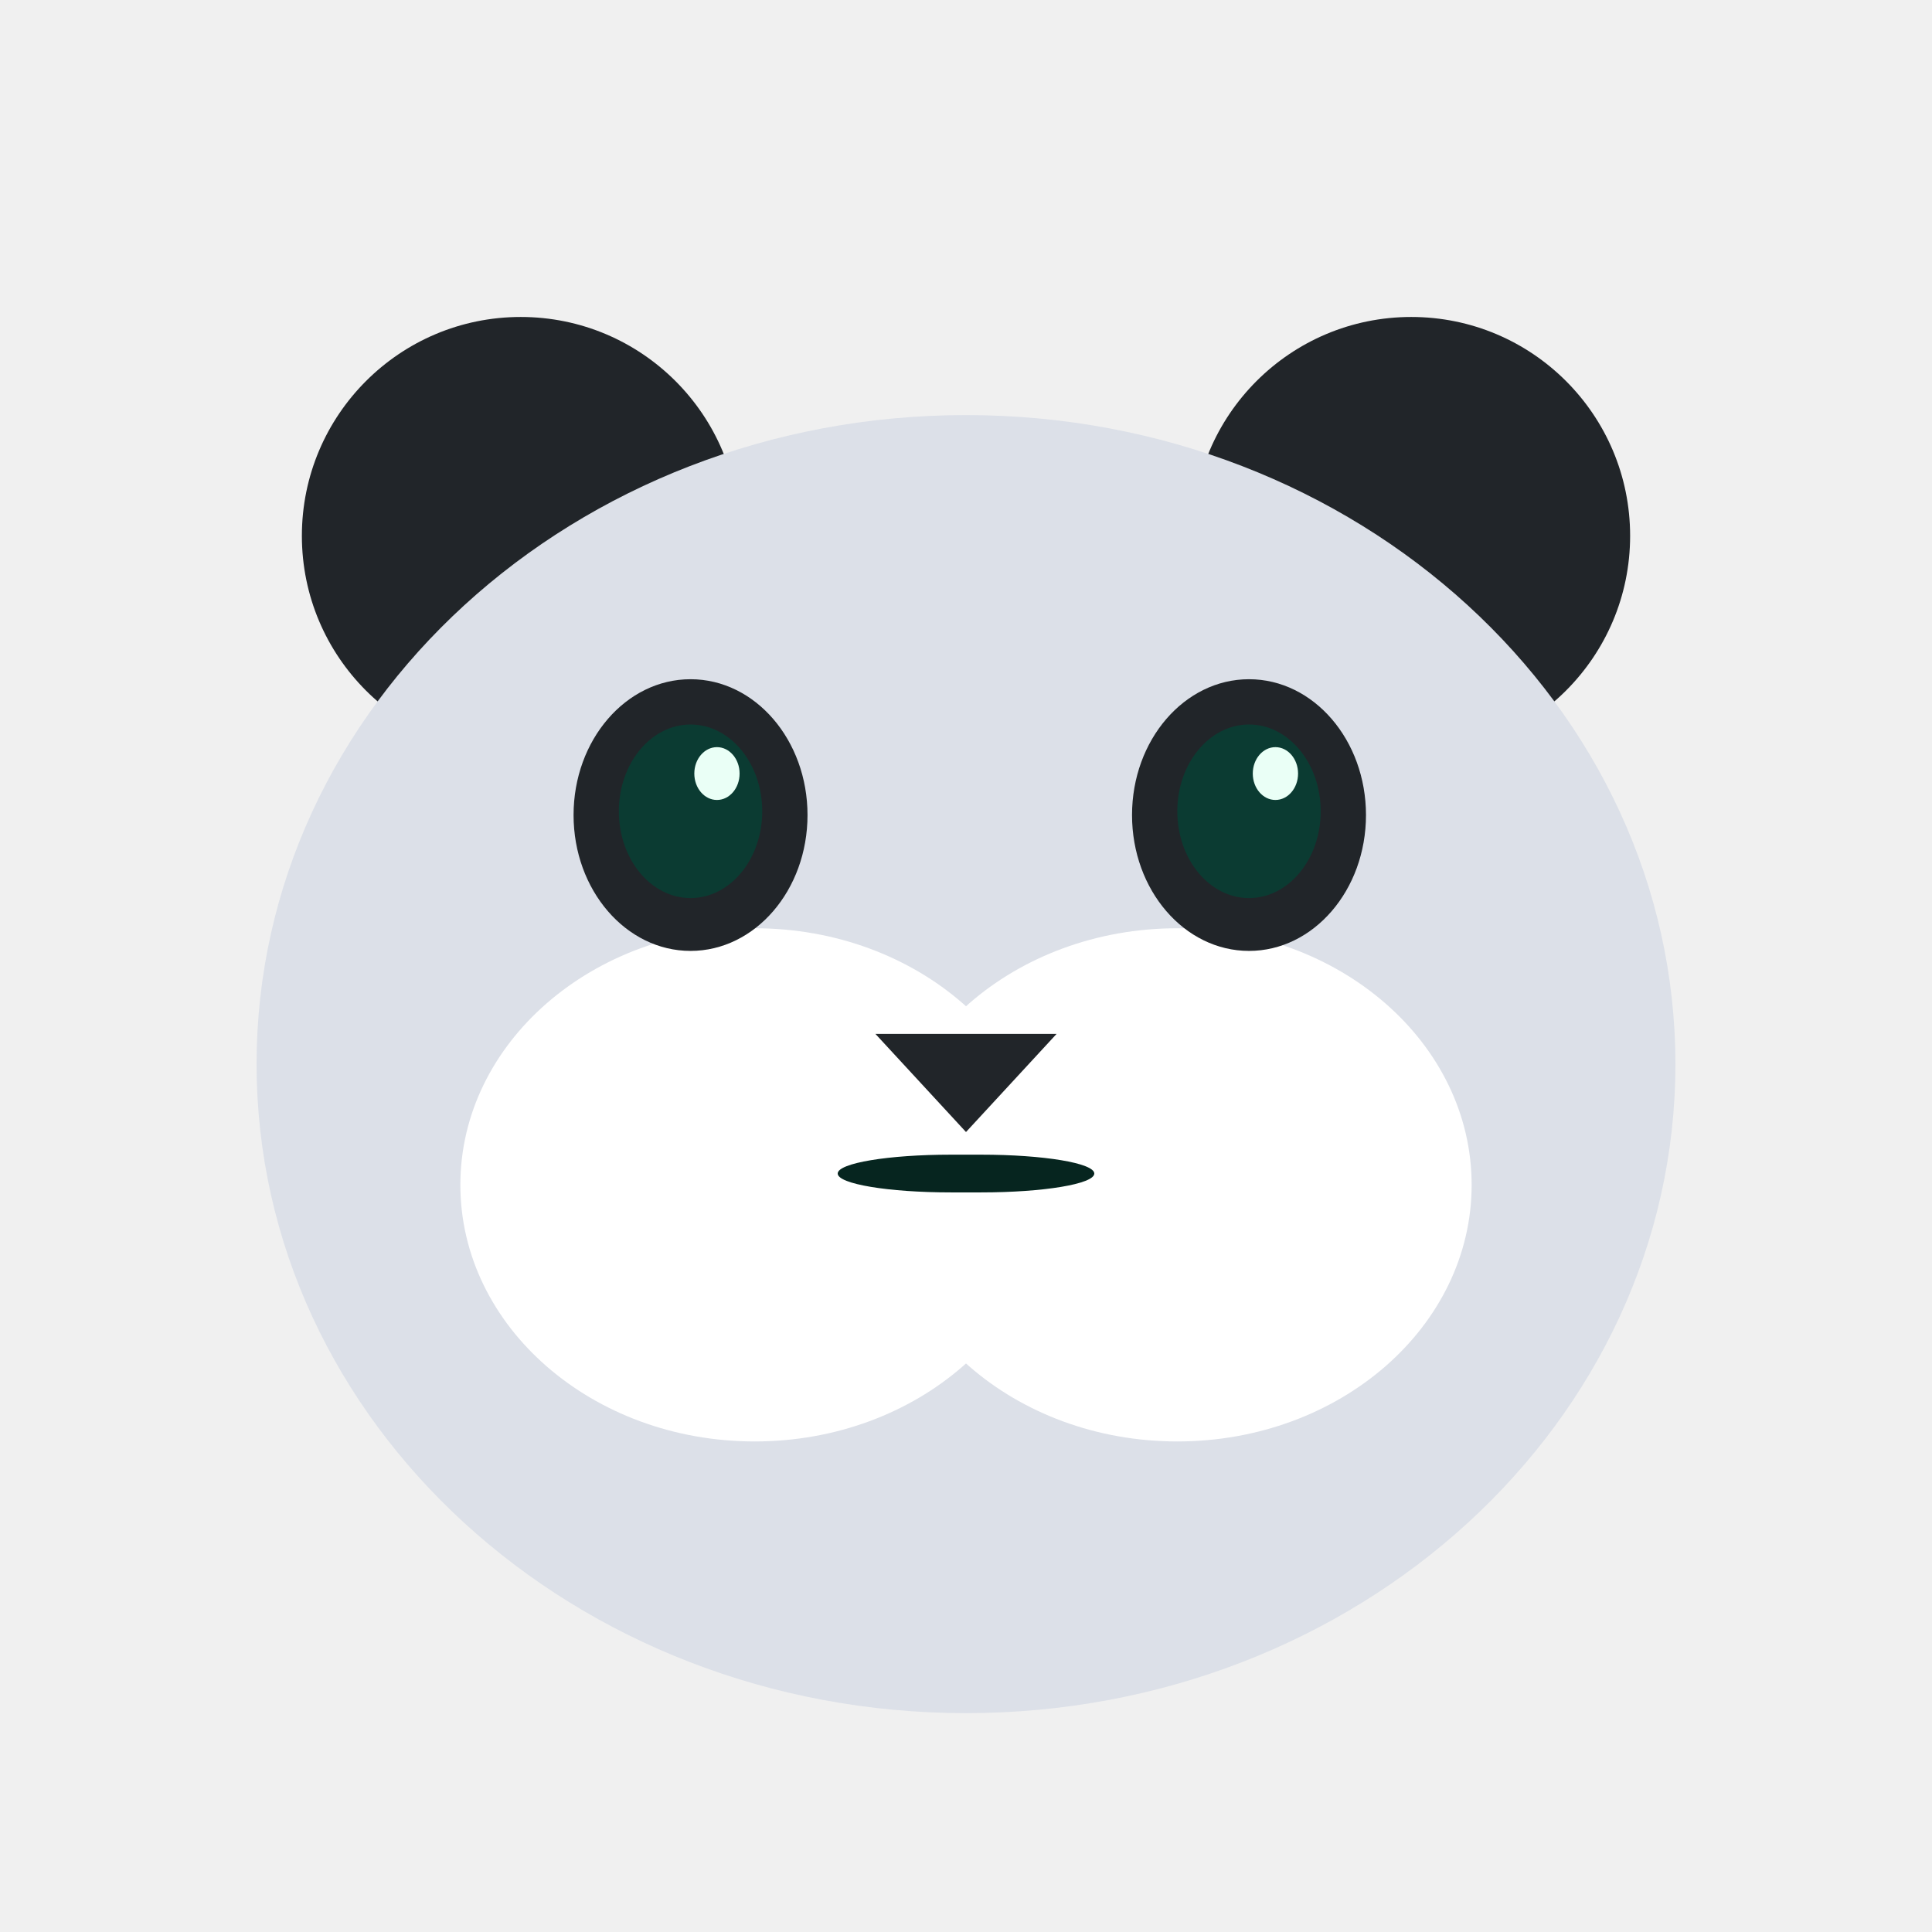
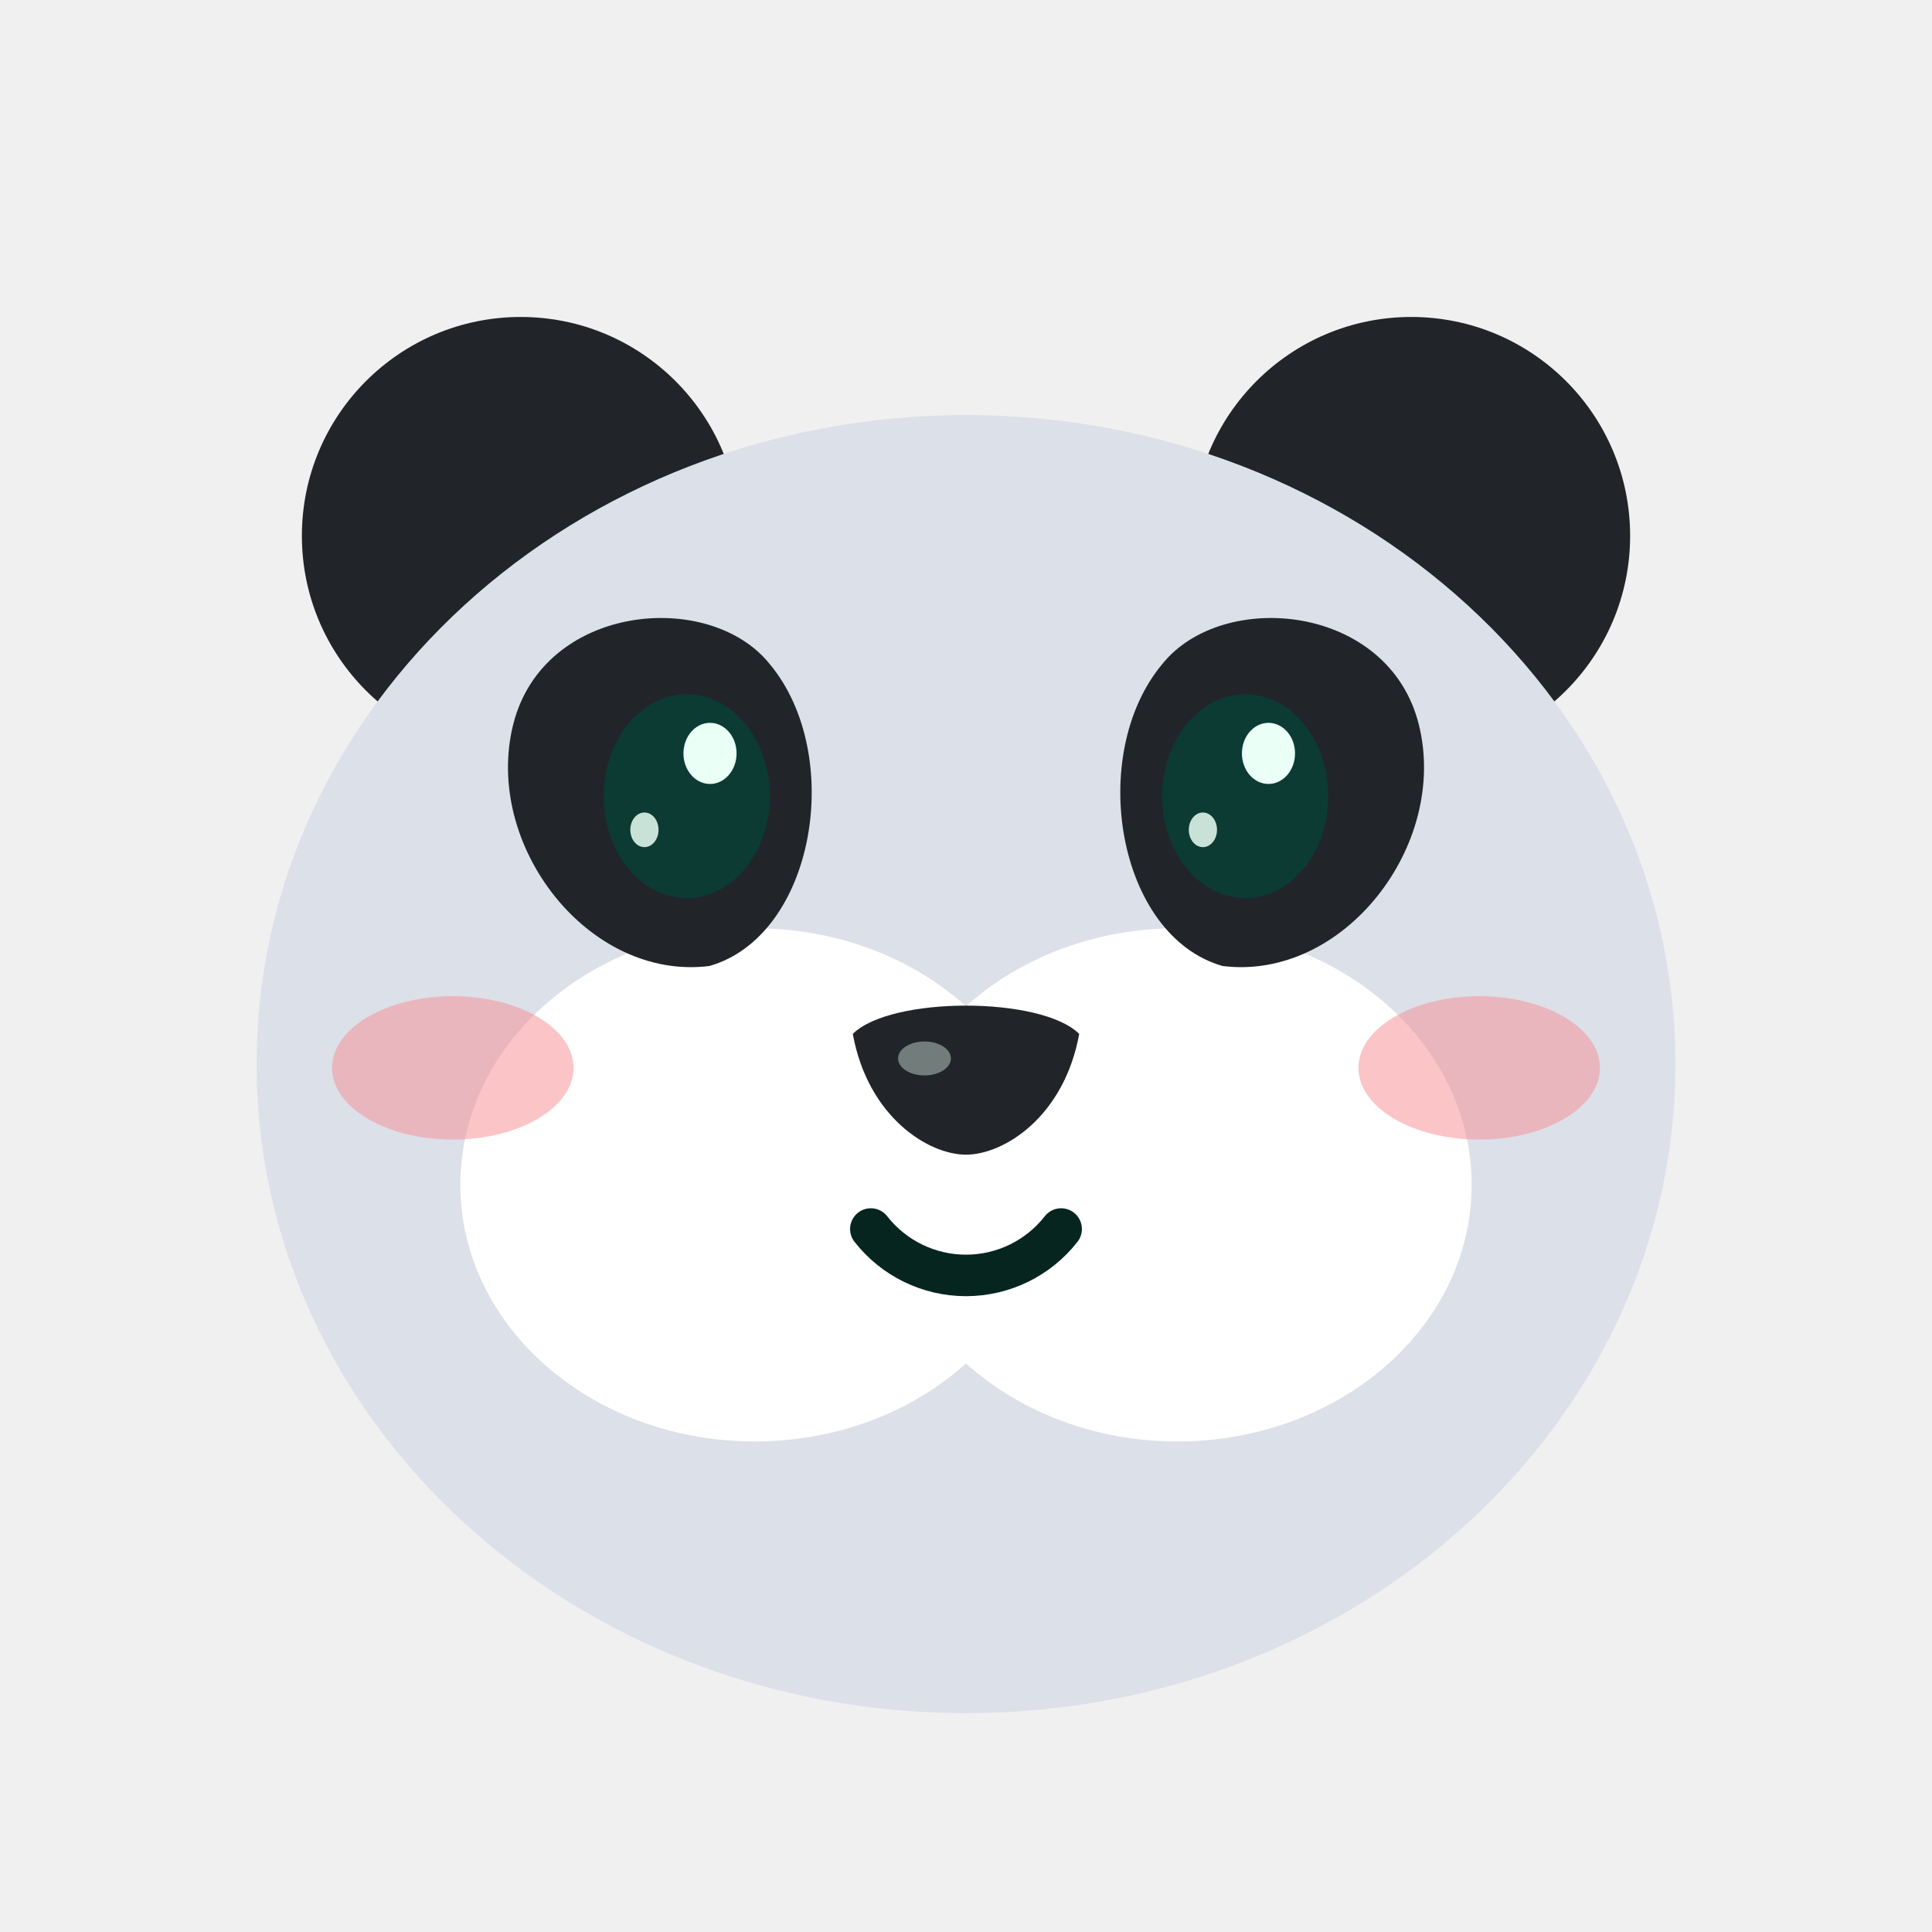
<svg xmlns="http://www.w3.org/2000/svg" viewBox="0 0 256 256" width="256" height="256" role="img" aria-hidden="true">
  <ellipse cx="69" cy="71" rx="29" ry="29" fill="#212529" />
  <ellipse cx="187" cy="71" rx="29" ry="29" fill="#212529" />
  <ellipse cx="128" cy="141" rx="94" ry="86" fill="#dce0e8" />
  <ellipse cx="100" cy="157" rx="39" ry="34" fill="#ffffff" />
  <ellipse cx="156" cy="157" rx="39" ry="34" fill="#ffffff" />
-   <ellipse cx="91.5" cy="108" rx="15.5" ry="18" fill="#212529" />
-   <ellipse cx="165.5" cy="108" rx="15.5" ry="18" fill="#212529" />
-   <ellipse cx="91.5" cy="107.5" rx="9.5" ry="11.5" fill="#0b3b32" />
-   <ellipse cx="165.5" cy="107.5" rx="9.5" ry="11.5" fill="#0b3b32" />
-   <ellipse cx="95" cy="102.5" rx="3" ry="3.5" fill="#eafff6" />
-   <ellipse cx="169" cy="102.5" rx="3" ry="3.5" fill="#eafff6" />
-   <polygon points="116,137 140,137 128,150" fill="#212529" />
-   <rect x="111" y="153" width="34" height="5" rx="15" ry="2.5" fill="#06251f" />
+   <path d="M68 96 C72 80 94 78 102 88 C112 100 108 124 94 128 C78 130 64 112 68 96 Z" fill="#212529" />
+   <path d="M188 96 C184 80 162 78 154 88 C144 100 148 124 162 128 C178 130 192 112 188 96 Z" fill="#212529" />
+   <ellipse cx="60" cy="141.5" rx="16" ry="9.5" fill="#f88c92" fill-opacity="0.500" />
+   <ellipse cx="196" cy="141.5" rx="16" ry="9.5" fill="#f88c92" fill-opacity="0.500" />
+   <ellipse cx="91" cy="105.5" rx="11" ry="13.5" fill="#0b3b32" />
+   <ellipse cx="165" cy="105.5" rx="11" ry="13.5" fill="#0b3b32" />
+   <ellipse cx="94.08" cy="99.83" rx="3.52" ry="4.05" fill="#eafff6" />
+   <ellipse cx="85.39" cy="109.955" rx="1.87" ry="2.295" fill="#eafff6" fill-opacity="0.850" />
+   <ellipse cx="168.08" cy="99.83" rx="3.52" ry="4.05" fill="#eafff6" />
+   <ellipse cx="159.39" cy="109.955" rx="1.87" ry="2.295" fill="#eafff6" fill-opacity="0.850" />
+   <path d="M113 137 C118 132 138 132 143 137 C141 148 133 153 128 153 C123 153 115 148 113 137 Z" fill="#212529" />
+   <ellipse cx="122.5" cy="140.25" rx="3.5" ry="2.25" fill="#eafff6" fill-opacity="0.400" />
+   <path d="M140.608 162.851 A16 16 0 0 1 115.392 162.851" fill="none" stroke="#06251f" stroke-width="5.5" stroke-linecap="round" />
</svg>
